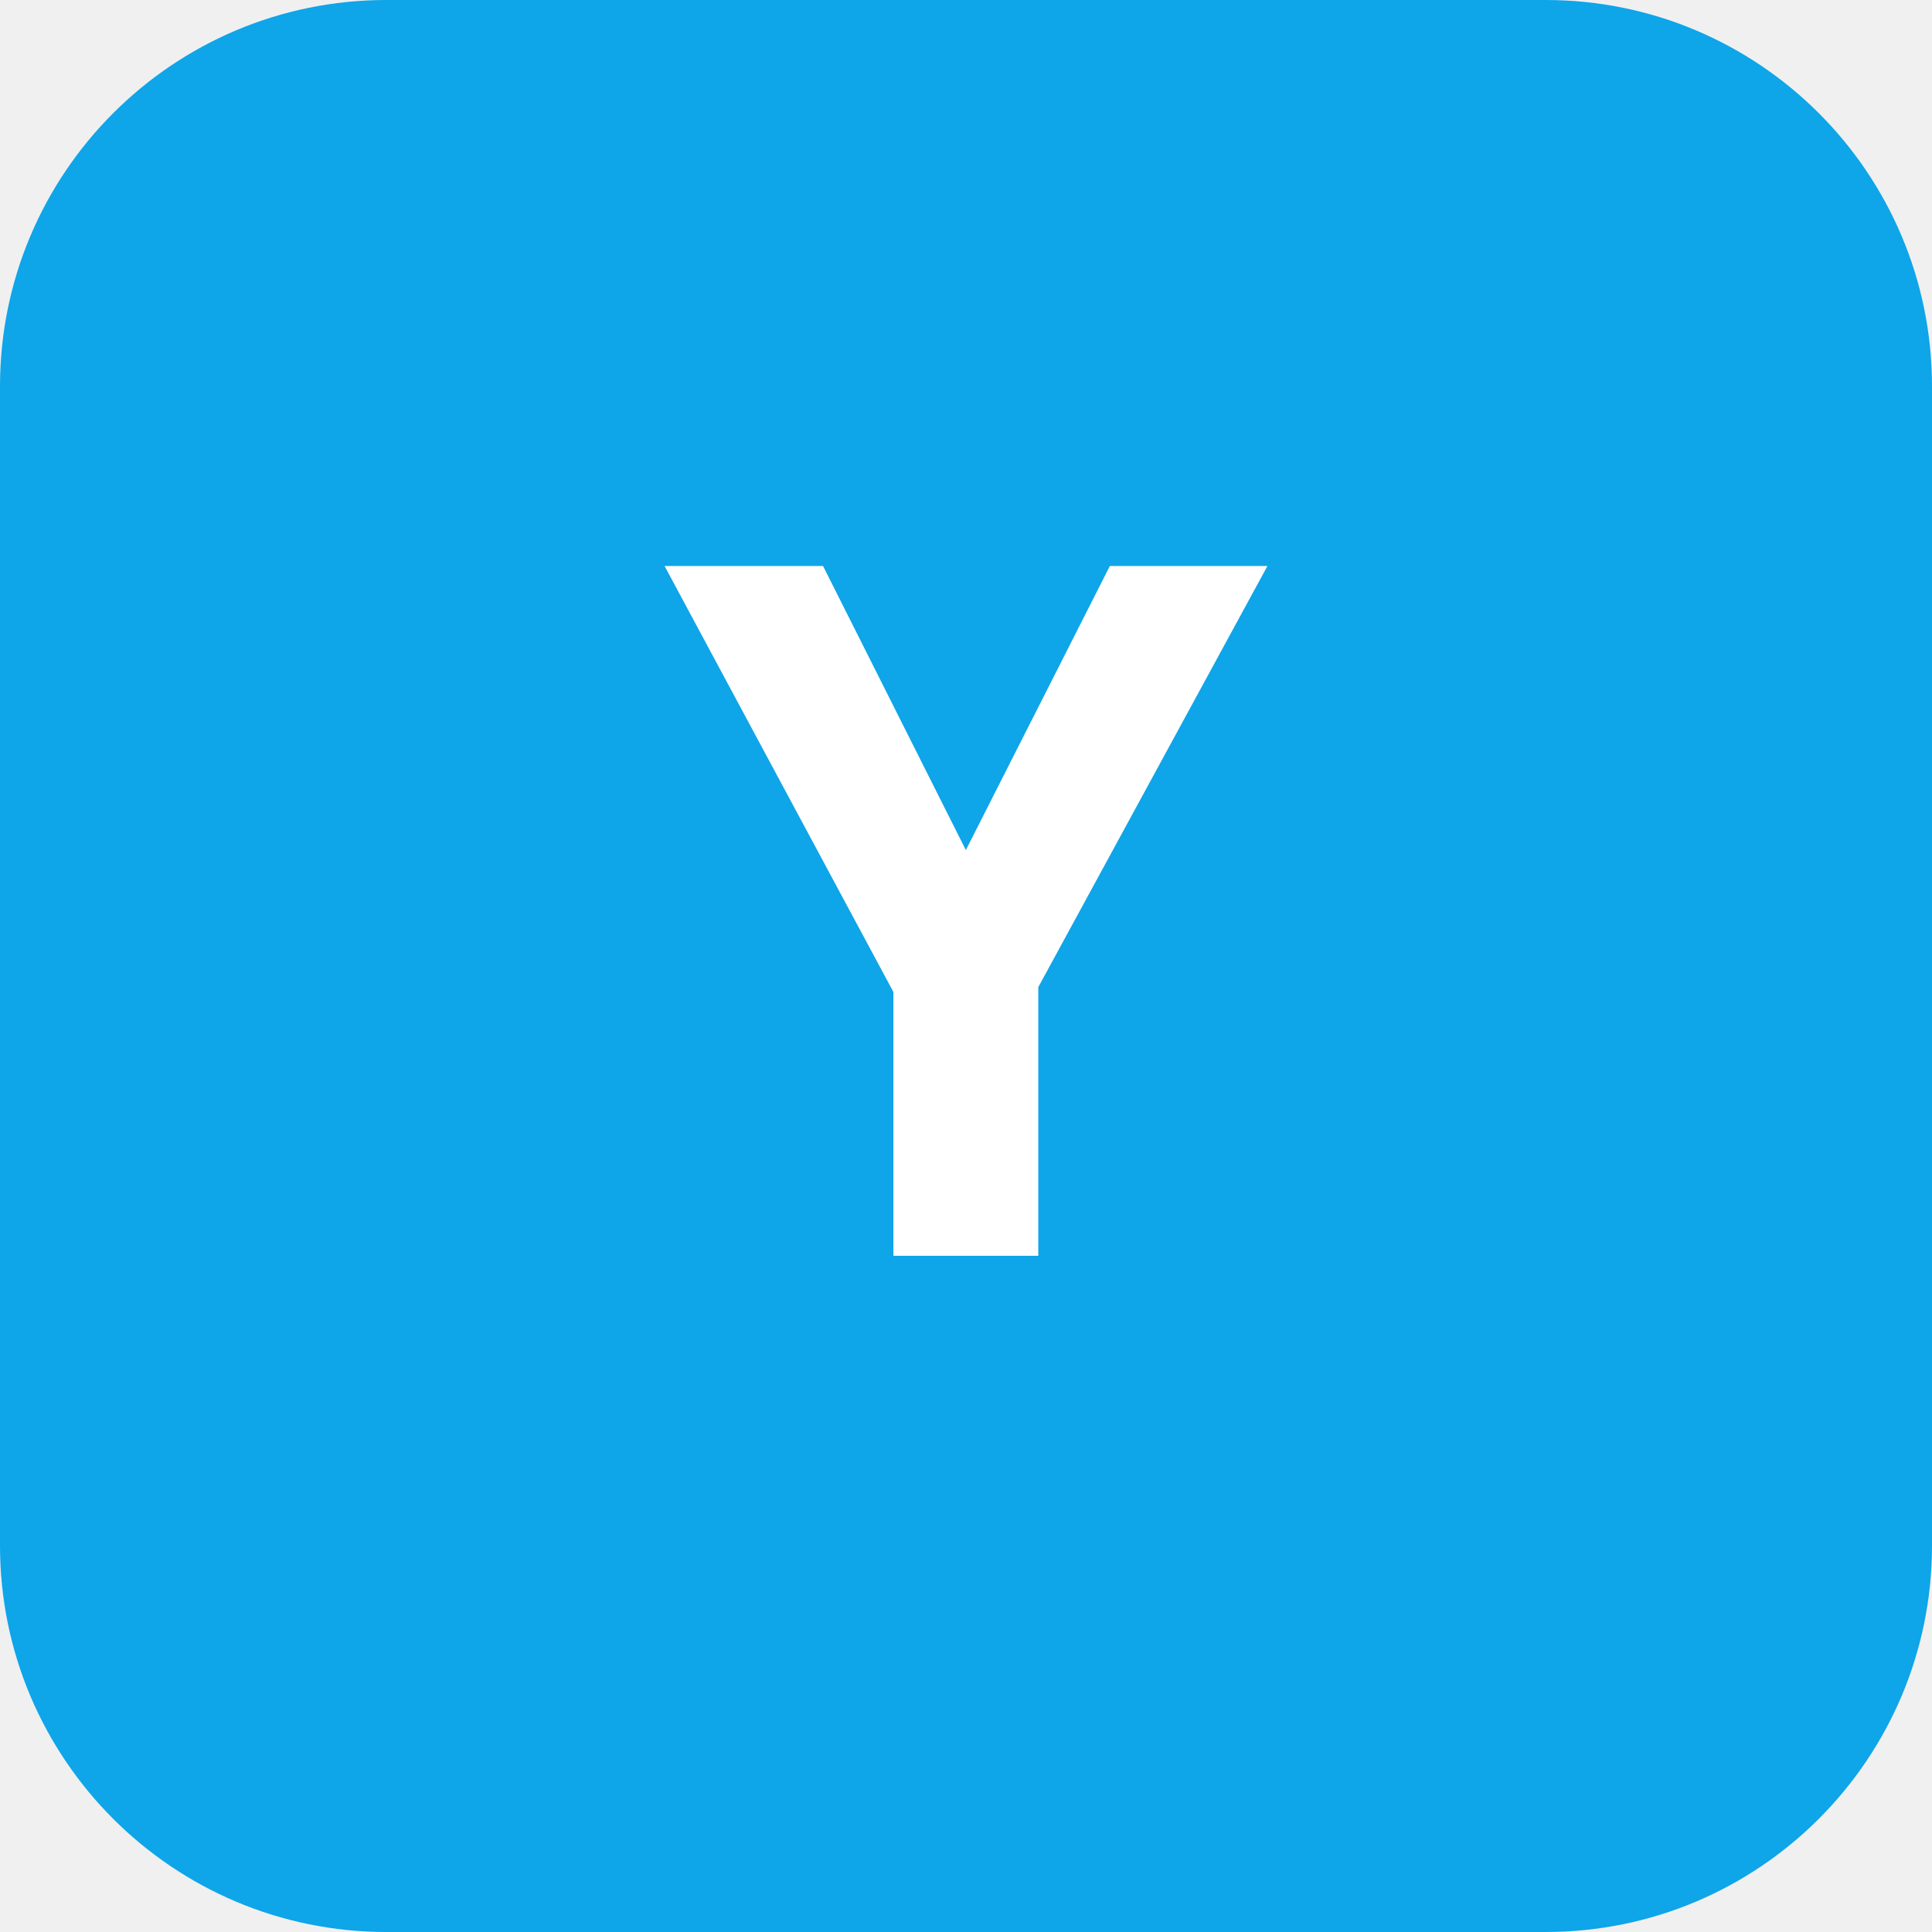
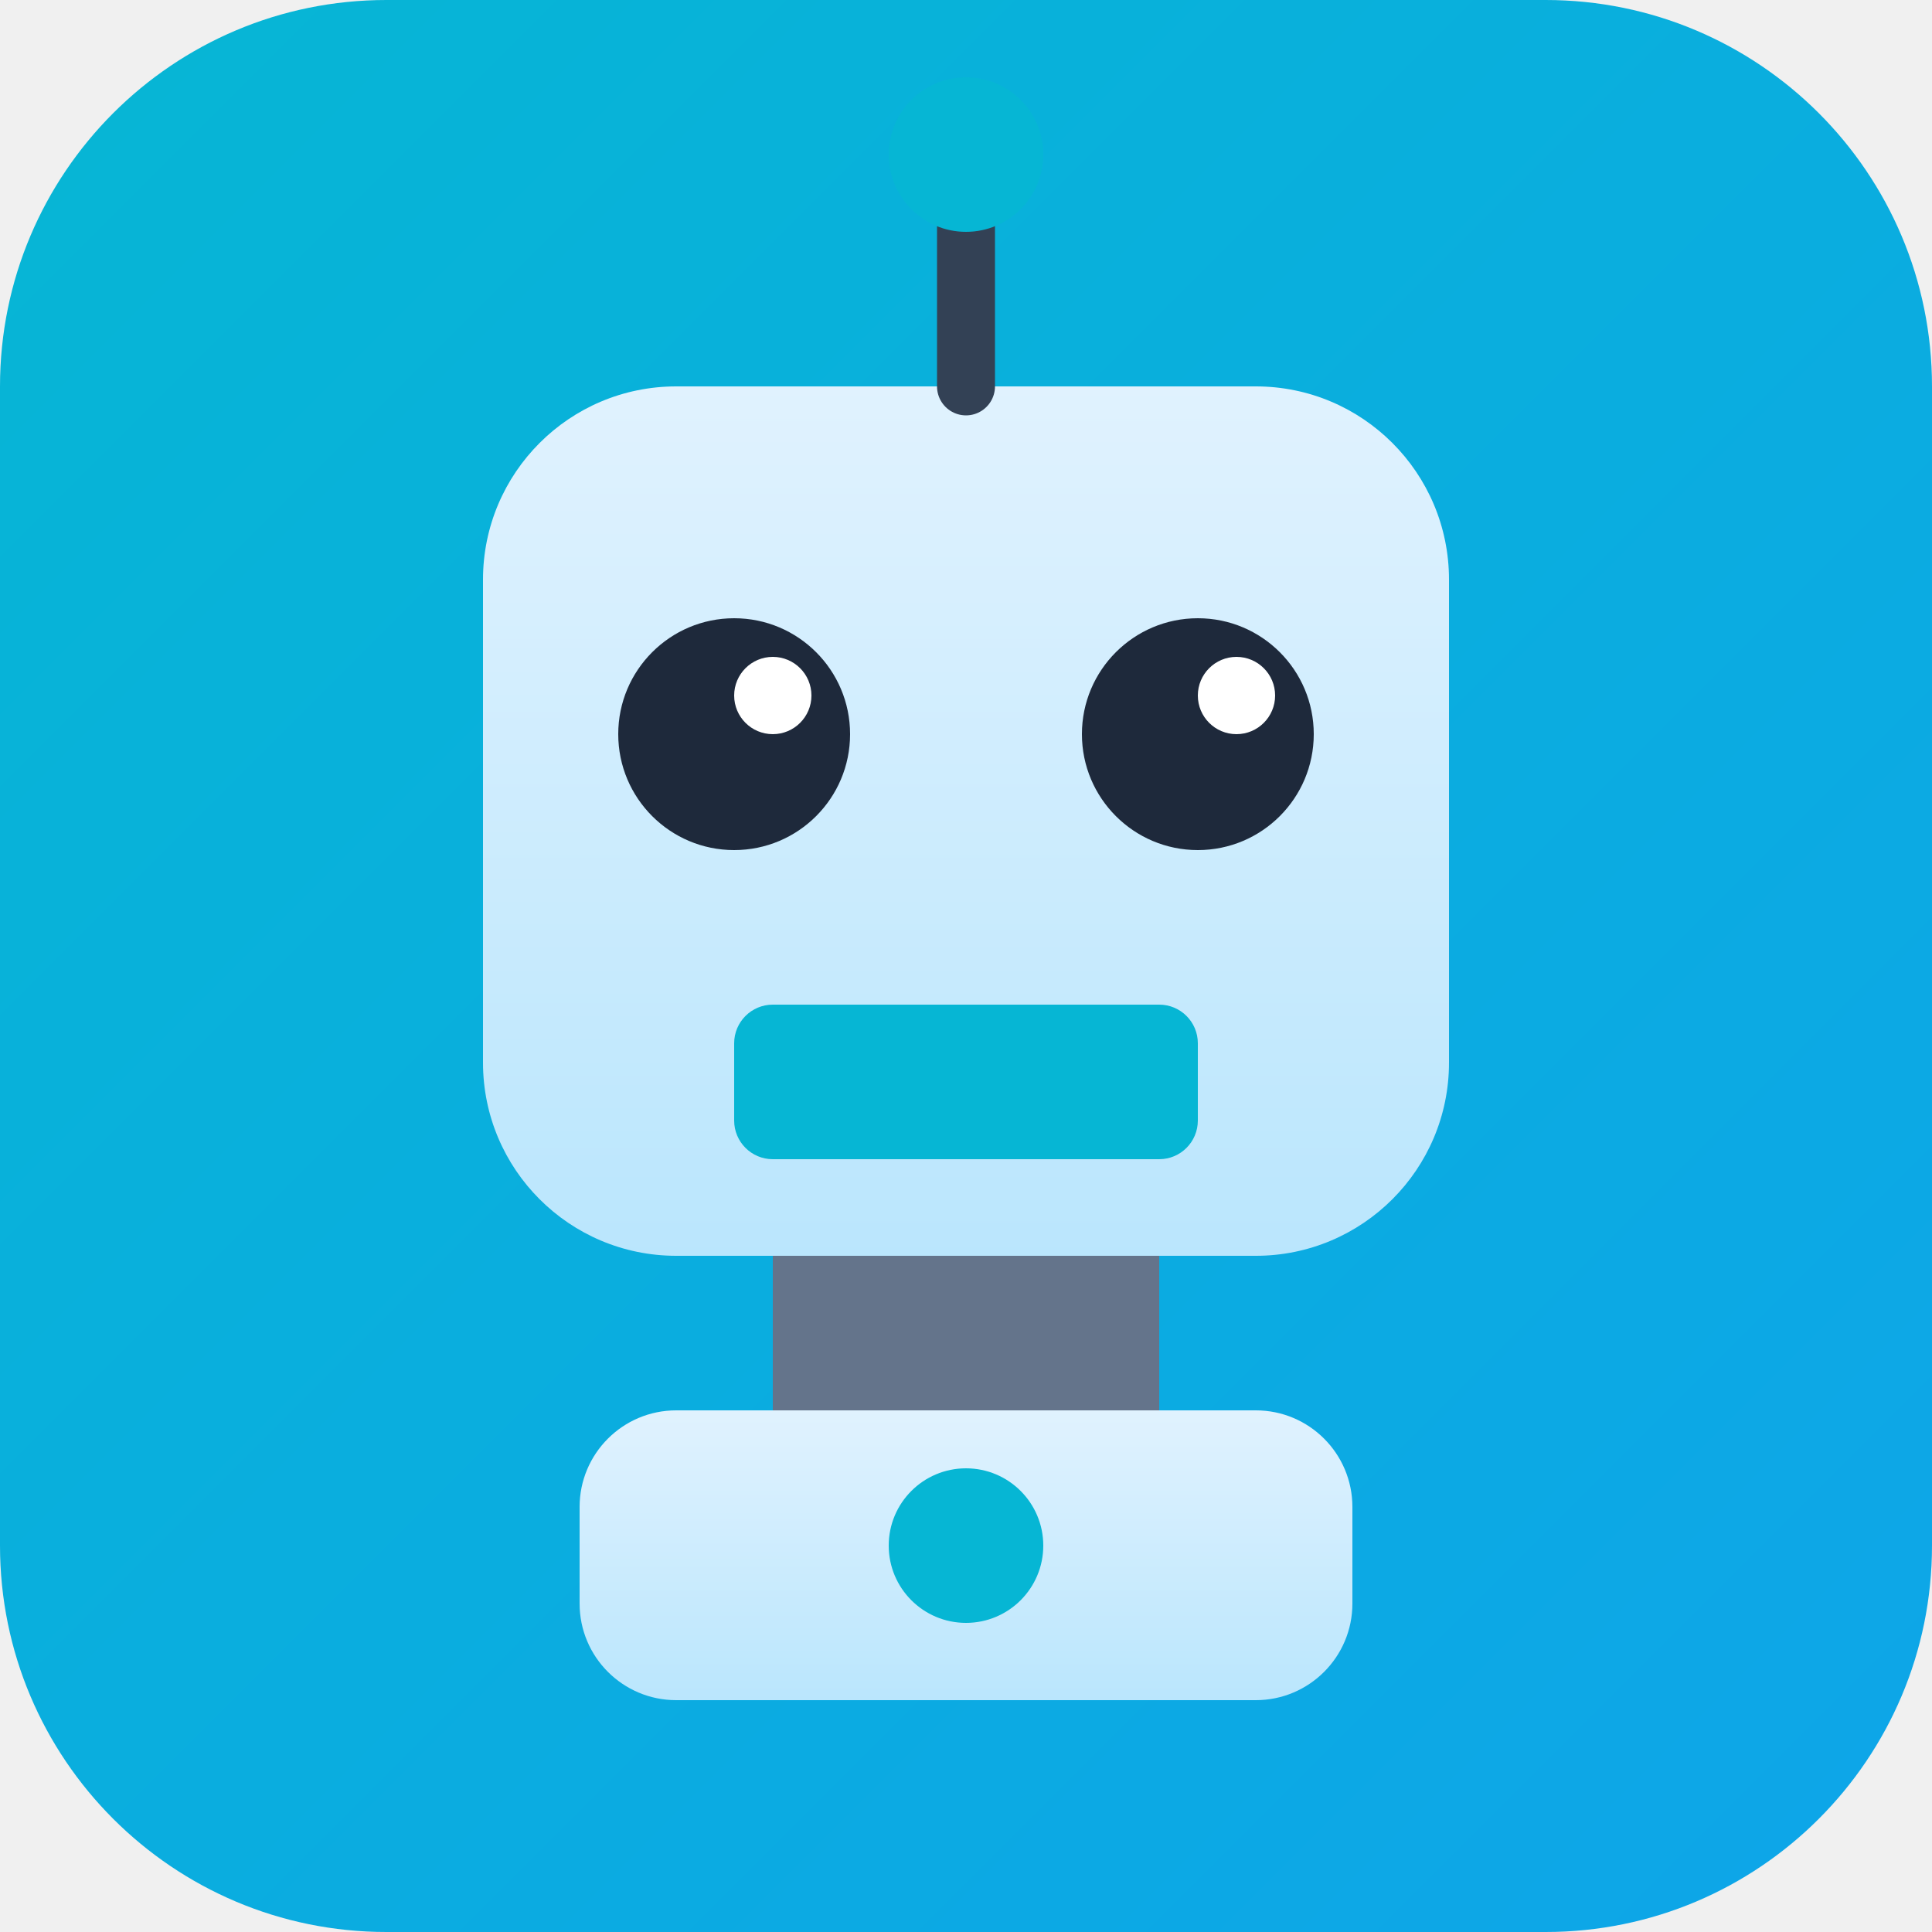
<svg xmlns="http://www.w3.org/2000/svg" viewBox="0 0 100 100">
-   <rect width="100" height="100" rx="20" fill="#0ea5e9" />
-   <text x="50" y="65" font-family="system-ui" font-size="50" font-weight="bold" fill="white" text-anchor="middle">Y</text>
+   <defs>
+     <linearGradient id="robotGradient" x1="0%" y1="0%" x2="100%" y2="100%">
+       <stop offset="0%" style="stop-color:#06b6d4;stop-opacity:1" />
+       <stop offset="100%" style="stop-color:#0ea5e9;stop-opacity:1" />
+     </linearGradient>
+     <linearGradient id="faceGradient" x1="0%" y1="0%" x2="0%" y2="100%">
+       <stop offset="0%" style="stop-color:#e0f2fe;stop-opacity:1" />
+       <stop offset="100%" style="stop-color:#bae6fd;stop-opacity:1" />
+     </linearGradient>
+   </defs>
+   <rect width="100" height="100" rx="20" fill="url(#robotGradient)" />
+   <rect x="25" y="20" width="50" height="45" rx="10" fill="url(#faceGradient)" />
+   <line x1="50" y1="20" x2="50" y2="10" stroke="#334155" stroke-width="3" stroke-linecap="round" />
+   <circle cx="50" cy="8" r="4" fill="#06b6d4" />
+   <circle cx="38" cy="38" r="6" fill="#1e293b" />
+   <circle cx="62" cy="38" r="6" fill="#1e293b" />
+   <circle cx="40" cy="36" r="2" fill="white" />
+   <circle cx="64" cy="36" r="2" fill="white" />
+   <rect x="38" y="52" width="24" height="8" rx="2" fill="#06b6d4" />
+   <rect x="40" y="65" width="20" height="8" fill="#64748b" />
+   <rect x="30" y="73" width="40" height="15" rx="5" fill="url(#faceGradient)" />
+   <circle cx="50" cy="80" r="4" fill="#06b6d4" />
</svg>
